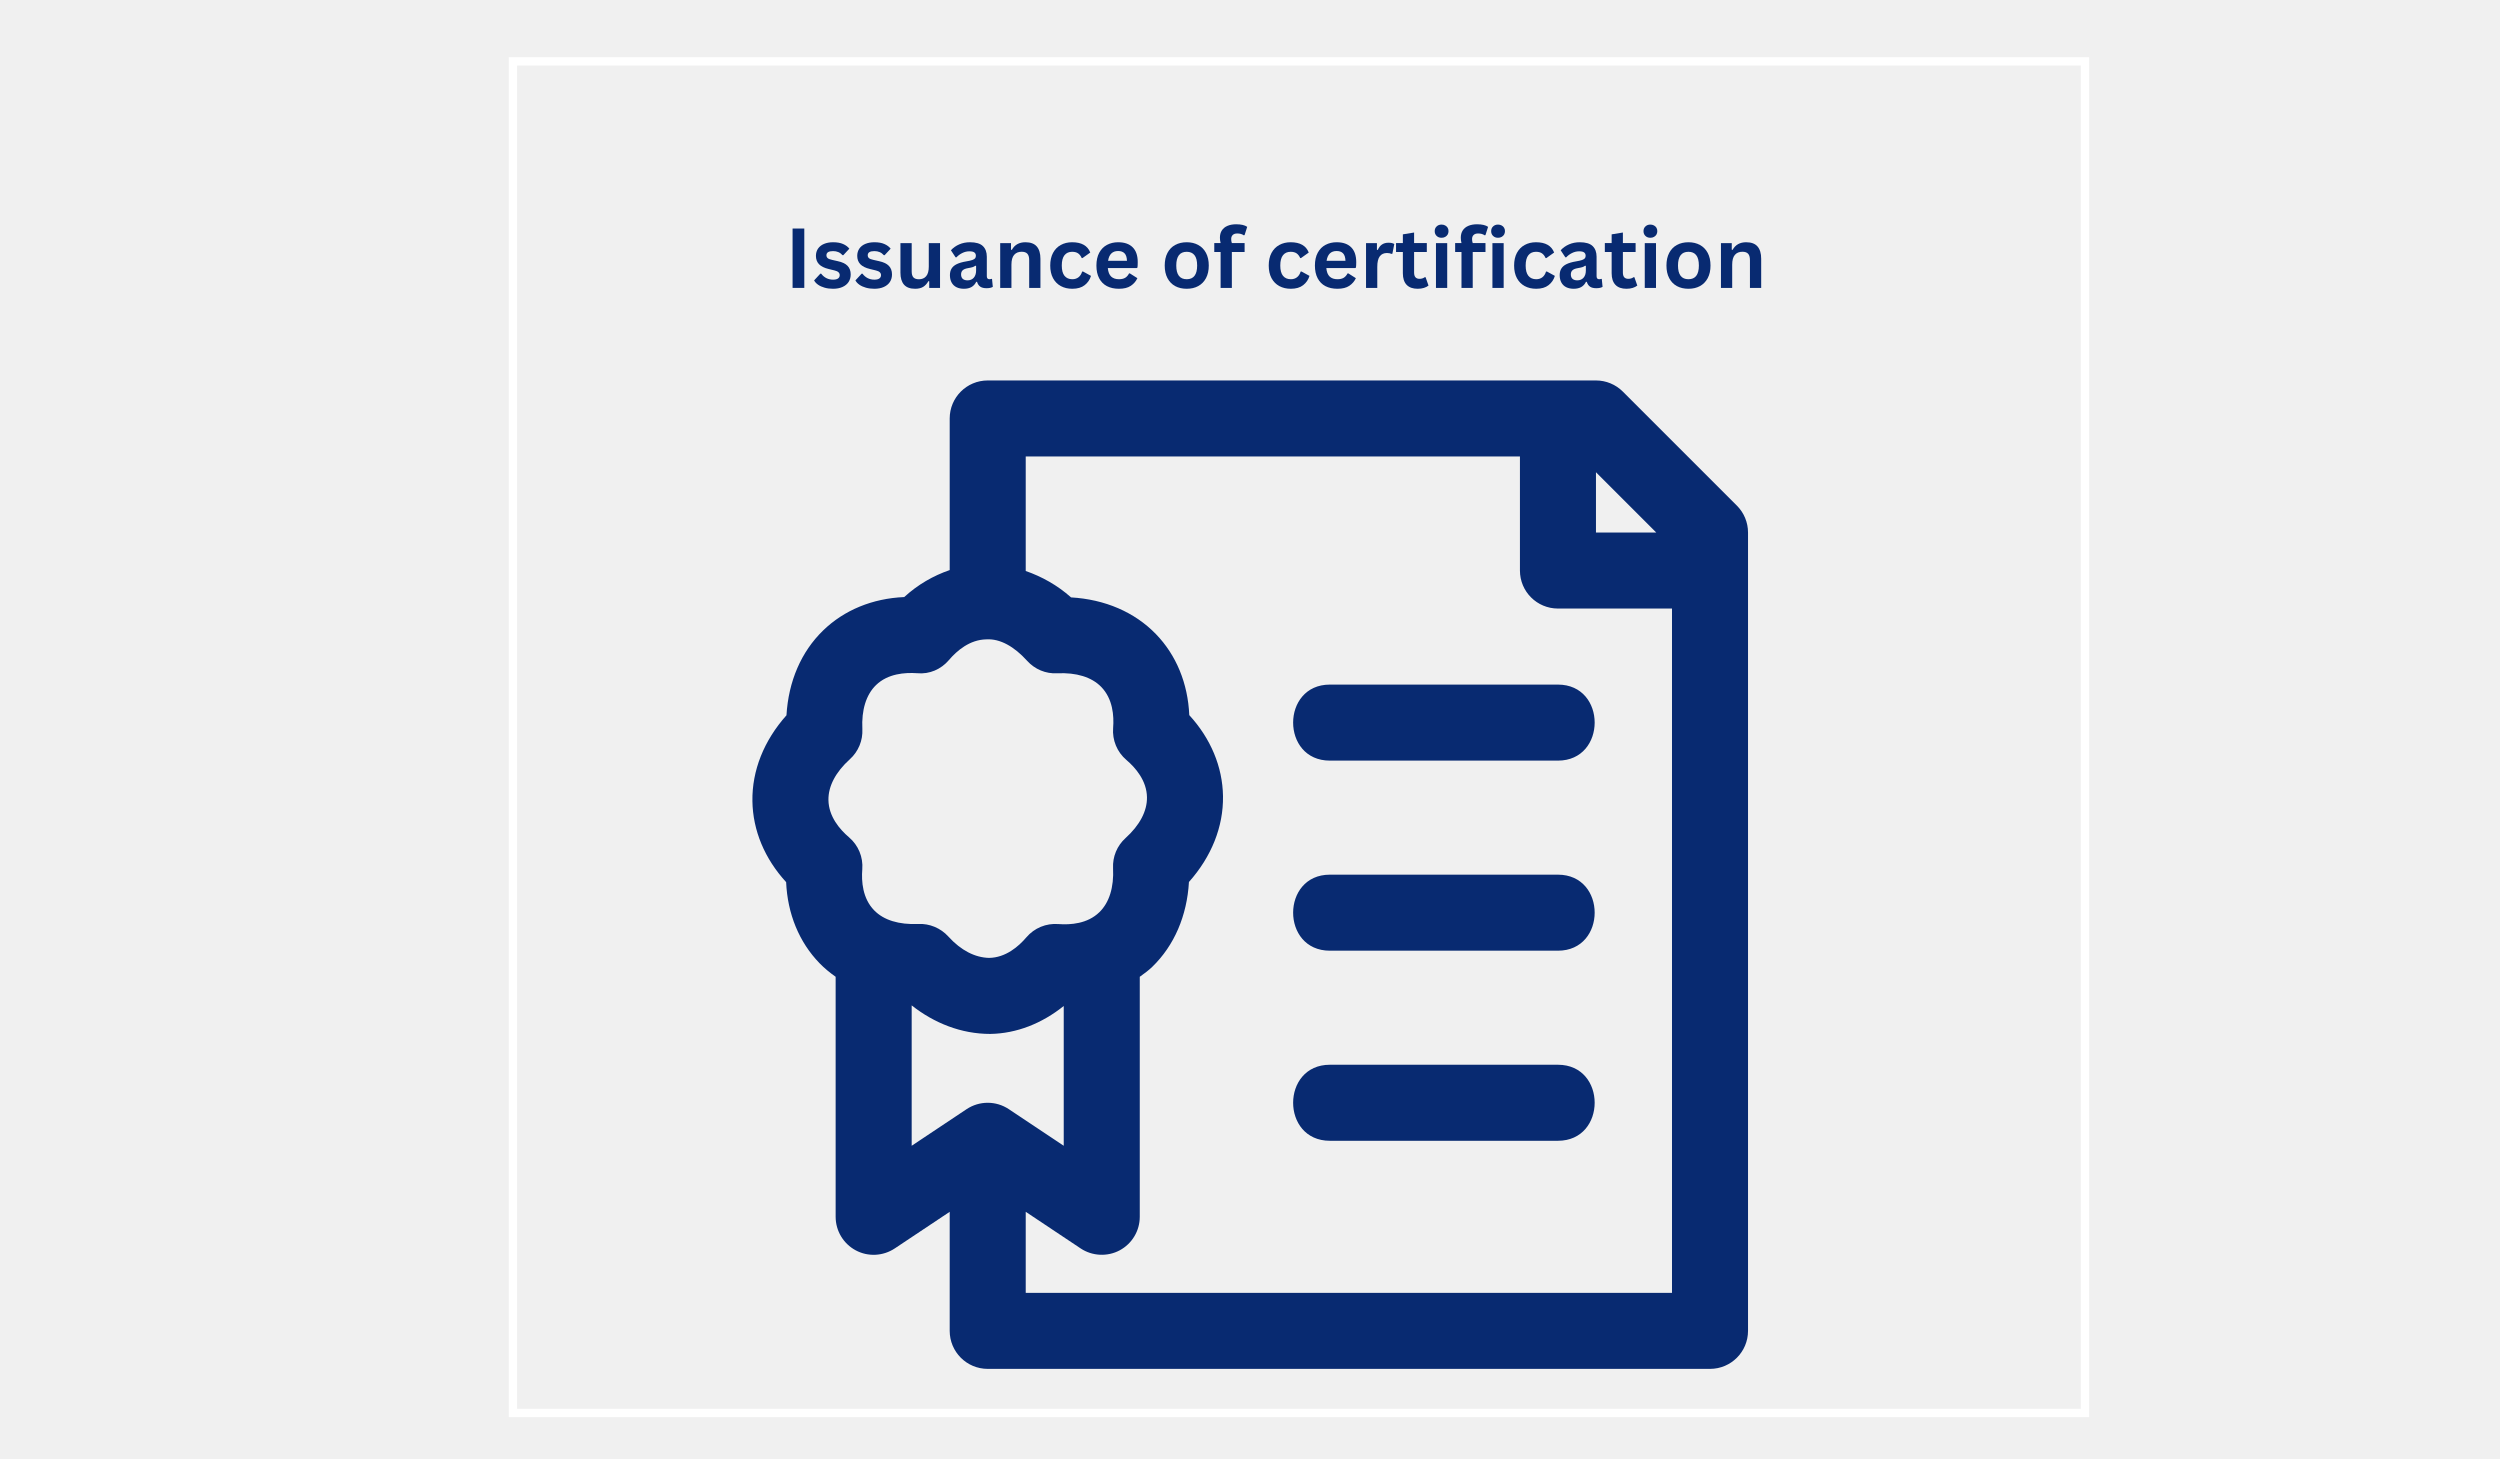
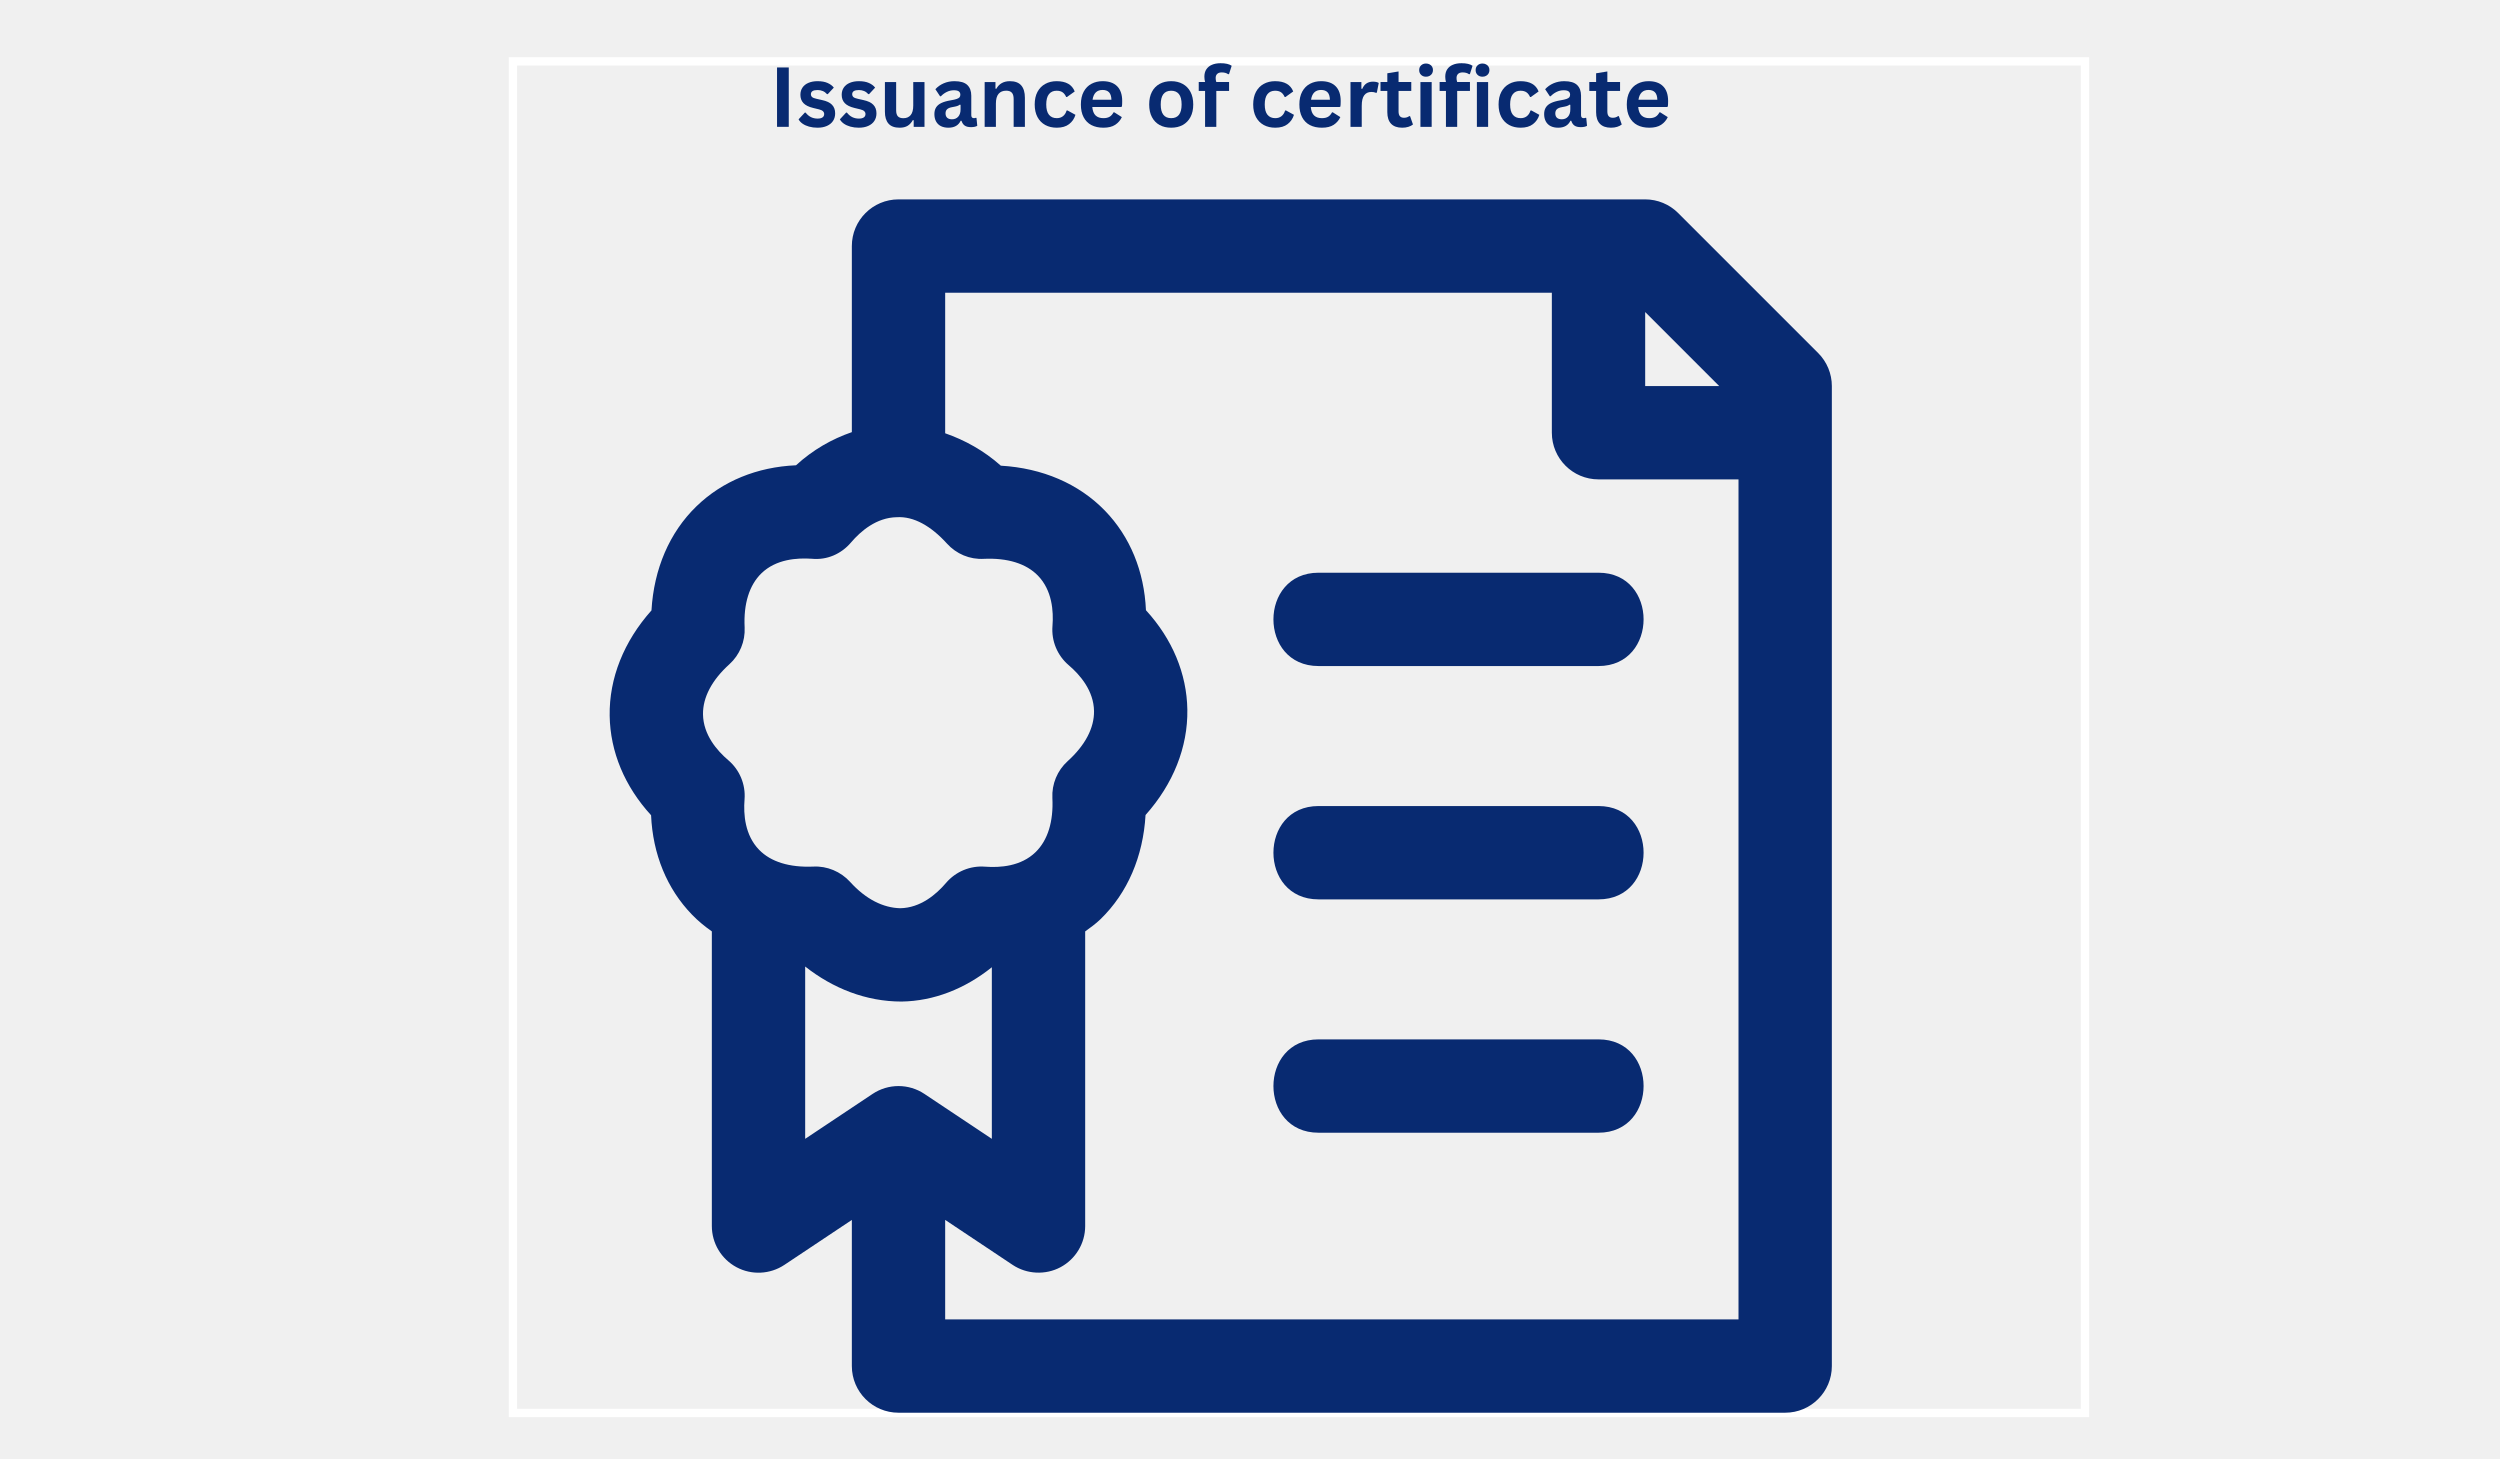
<svg xmlns="http://www.w3.org/2000/svg" width="1200" zoomAndPan="magnify" viewBox="0 0 900 525" height="700" preserveAspectRatio="xMidYMid meet" version="1.0">
  <defs>
    <g />
-     <clipPath id="b5e50df977">
+     <clipPath id="a120f65f49">
      <path d="M 183.16 20.602 L 752.078 20.602 L 752.078 510.168 L 183.16 510.168 Z M 183.16 20.602 " clip-rule="nonzero" />
    </clipPath>
-     <clipPath id="25ec6d4b54">
-       <path d="M 270.723 136 L 629.289 136 L 629.289 493 L 270.723 493 Z M 270.723 136 " clip-rule="nonzero" />
+     <clipPath id="7f73e84df6">
+       <path d="M 219.301 71 L 659.465 71 L 659.465 509 L 219.301 509 Z M 219.301 71 " clip-rule="nonzero" />
    </clipPath>
  </defs>
-   <g clip-path="url(#b5e50df977)">
+   <g clip-path="url(#a120f65f49)">
    <path stroke-linecap="butt" transform="matrix(0.748097, 0, 0, 0.748556, 183.1621, 20.60213)" fill="none" stroke-linejoin="miter" d="M -0.003 -0.001 L 760.484 -0.001 L 760.484 654.013 L -0.003 654.013 L -0.003 -0.001 " stroke="#ffffff" stroke-width="8" stroke-opacity="1" stroke-miterlimit="4" />
  </g>
  <g fill="#082a71" fill-opacity="1">
-     <g transform="translate(282.5485, 103.6461)">
+     <g transform="translate(276.9549, 45.66304)">
      <g>
        <path d="M 7 0 L 2.781 0 L 2.781 -21.375 L 7 -21.375 Z M 7 0 " />
      </g>
    </g>
-     <g transform="translate(292.3443, 103.6461)">
+     <g transform="translate(286.7507, 45.66304)">
      <g>
        <path d="M 7.547 0.312 C 6.441 0.312 5.43 0.18 4.516 -0.078 C 3.598 -0.336 2.816 -0.691 2.172 -1.141 C 1.523 -1.598 1.047 -2.117 0.734 -2.703 L 2.984 -5.125 L 3.281 -5.125 C 3.82 -4.406 4.457 -3.863 5.188 -3.5 C 5.914 -3.145 6.711 -2.969 7.578 -2.969 C 8.359 -2.969 8.945 -3.109 9.344 -3.391 C 9.75 -3.672 9.953 -4.078 9.953 -4.609 C 9.953 -5.016 9.805 -5.352 9.516 -5.625 C 9.234 -5.906 8.77 -6.125 8.125 -6.281 L 6 -6.797 C 4.395 -7.18 3.223 -7.766 2.484 -8.547 C 1.754 -9.328 1.391 -10.32 1.391 -11.531 C 1.391 -12.539 1.645 -13.414 2.156 -14.156 C 2.664 -14.895 3.383 -15.457 4.312 -15.844 C 5.25 -16.238 6.336 -16.438 7.578 -16.438 C 9.023 -16.438 10.223 -16.223 11.172 -15.797 C 12.129 -15.379 12.879 -14.82 13.422 -14.125 L 11.25 -11.781 L 10.969 -11.781 C 10.52 -12.289 10.016 -12.66 9.453 -12.891 C 8.891 -13.129 8.266 -13.25 7.578 -13.25 C 5.973 -13.25 5.172 -12.75 5.172 -11.75 C 5.172 -11.332 5.316 -10.988 5.609 -10.719 C 5.91 -10.457 6.438 -10.25 7.188 -10.094 L 9.188 -9.641 C 10.82 -9.297 12.016 -8.734 12.766 -7.953 C 13.523 -7.18 13.906 -6.145 13.906 -4.844 C 13.906 -3.812 13.648 -2.906 13.141 -2.125 C 12.629 -1.352 11.895 -0.754 10.938 -0.328 C 9.988 0.098 8.859 0.312 7.547 0.312 Z M 7.547 0.312 " />
      </g>
    </g>
-     <g transform="translate(307.2134, 103.6461)">
+     <g transform="translate(301.6198, 45.66304)">
      <g>
        <path d="M 7.547 0.312 C 6.441 0.312 5.43 0.18 4.516 -0.078 C 3.598 -0.336 2.816 -0.691 2.172 -1.141 C 1.523 -1.598 1.047 -2.117 0.734 -2.703 L 2.984 -5.125 L 3.281 -5.125 C 3.82 -4.406 4.457 -3.863 5.188 -3.5 C 5.914 -3.145 6.711 -2.969 7.578 -2.969 C 8.359 -2.969 8.945 -3.109 9.344 -3.391 C 9.75 -3.672 9.953 -4.078 9.953 -4.609 C 9.953 -5.016 9.805 -5.352 9.516 -5.625 C 9.234 -5.906 8.77 -6.125 8.125 -6.281 L 6 -6.797 C 4.395 -7.18 3.223 -7.766 2.484 -8.547 C 1.754 -9.328 1.391 -10.32 1.391 -11.531 C 1.391 -12.539 1.645 -13.414 2.156 -14.156 C 2.664 -14.895 3.383 -15.457 4.312 -15.844 C 5.25 -16.238 6.336 -16.438 7.578 -16.438 C 9.023 -16.438 10.223 -16.223 11.172 -15.797 C 12.129 -15.379 12.879 -14.82 13.422 -14.125 L 11.25 -11.781 L 10.969 -11.781 C 10.52 -12.289 10.016 -12.66 9.453 -12.891 C 8.891 -13.129 8.266 -13.25 7.578 -13.25 C 5.973 -13.25 5.172 -12.75 5.172 -11.75 C 5.172 -11.332 5.316 -10.988 5.609 -10.719 C 5.91 -10.457 6.438 -10.25 7.188 -10.094 L 9.188 -9.641 C 10.82 -9.297 12.016 -8.734 12.766 -7.953 C 13.523 -7.18 13.906 -6.145 13.906 -4.844 C 13.906 -3.812 13.648 -2.906 13.141 -2.125 C 12.629 -1.352 11.895 -0.754 10.938 -0.328 C 9.988 0.098 8.859 0.312 7.547 0.312 Z M 7.547 0.312 " />
      </g>
    </g>
-     <g transform="translate(322.0826, 103.6461)">
+     <g transform="translate(316.489, 45.66304)">
      <g>
        <path d="M 7.375 0.312 C 5.562 0.312 4.223 -0.18 3.359 -1.172 C 2.504 -2.16 2.078 -3.582 2.078 -5.438 L 2.078 -16.125 L 6.125 -16.125 L 6.125 -5.953 C 6.125 -4.961 6.332 -4.238 6.75 -3.781 C 7.176 -3.332 7.836 -3.109 8.734 -3.109 C 9.848 -3.109 10.719 -3.477 11.344 -4.219 C 11.969 -4.957 12.281 -6.113 12.281 -7.688 L 12.281 -16.125 L 16.328 -16.125 L 16.328 0 L 12.438 0 L 12.438 -2.375 L 12.141 -2.438 C 11.617 -1.508 10.984 -0.816 10.234 -0.359 C 9.492 0.086 8.539 0.312 7.375 0.312 Z M 7.375 0.312 " />
      </g>
    </g>
-     <g transform="translate(340.7385, 103.6461)">
+     <g transform="translate(335.1449, 45.66304)">
      <g>
        <path d="M 6.281 0.312 C 5.25 0.312 4.352 0.125 3.594 -0.25 C 2.832 -0.633 2.25 -1.195 1.844 -1.938 C 1.438 -2.676 1.234 -3.562 1.234 -4.594 C 1.234 -5.539 1.438 -6.336 1.844 -6.984 C 2.25 -7.641 2.879 -8.172 3.734 -8.578 C 4.598 -8.992 5.723 -9.316 7.109 -9.547 C 8.066 -9.703 8.797 -9.867 9.297 -10.047 C 9.805 -10.234 10.145 -10.441 10.312 -10.672 C 10.488 -10.91 10.578 -11.211 10.578 -11.578 C 10.578 -12.098 10.395 -12.492 10.031 -12.766 C 9.676 -13.035 9.082 -13.172 8.25 -13.172 C 7.352 -13.172 6.5 -12.969 5.688 -12.562 C 4.875 -12.164 4.172 -11.645 3.578 -11 L 3.281 -11 L 1.594 -13.547 C 2.414 -14.453 3.414 -15.16 4.594 -15.672 C 5.77 -16.18 7.055 -16.438 8.453 -16.438 C 10.586 -16.438 12.129 -15.984 13.078 -15.078 C 14.035 -14.172 14.516 -12.883 14.516 -11.219 L 14.516 -4.203 C 14.516 -3.484 14.832 -3.125 15.469 -3.125 C 15.707 -3.125 15.945 -3.172 16.188 -3.266 L 16.391 -3.203 L 16.672 -0.375 C 16.453 -0.227 16.141 -0.109 15.734 -0.016 C 15.336 0.066 14.898 0.109 14.422 0.109 C 13.461 0.109 12.711 -0.07 12.172 -0.438 C 11.629 -0.812 11.238 -1.391 11 -2.172 L 10.703 -2.203 C 9.91 -0.523 8.438 0.312 6.281 0.312 Z M 7.578 -2.719 C 8.504 -2.719 9.25 -3.031 9.812 -3.656 C 10.375 -4.289 10.656 -5.164 10.656 -6.281 L 10.656 -7.922 L 10.375 -7.984 C 10.133 -7.785 9.816 -7.617 9.422 -7.484 C 9.023 -7.359 8.457 -7.234 7.719 -7.109 C 6.844 -6.961 6.211 -6.707 5.828 -6.344 C 5.441 -5.988 5.25 -5.488 5.25 -4.844 C 5.25 -4.145 5.453 -3.613 5.859 -3.25 C 6.266 -2.895 6.836 -2.719 7.578 -2.719 Z M 7.578 -2.719 " />
      </g>
    </g>
-     <g transform="translate(357.7422, 103.6461)">
+     <g transform="translate(352.1486, 45.66304)">
      <g>
        <path d="M 2.328 0 L 2.328 -16.125 L 6.219 -16.125 L 6.219 -13.75 L 6.516 -13.688 C 7.523 -15.52 9.156 -16.438 11.406 -16.438 C 13.258 -16.438 14.625 -15.926 15.5 -14.906 C 16.375 -13.895 16.812 -12.422 16.812 -10.484 L 16.812 0 L 12.766 0 L 12.766 -9.984 C 12.766 -11.055 12.547 -11.828 12.109 -12.297 C 11.68 -12.773 11 -13.016 10.062 -13.016 C 8.895 -13.016 7.988 -12.641 7.344 -11.891 C 6.695 -11.141 6.375 -9.957 6.375 -8.344 L 6.375 0 Z M 2.328 0 " />
      </g>
    </g>
-     <g transform="translate(376.632, 103.6461)">
+     <g transform="translate(371.0384, 45.66304)">
      <g>
        <path d="M 9.406 0.312 C 7.844 0.312 6.461 -0.008 5.266 -0.656 C 4.066 -1.312 3.129 -2.266 2.453 -3.516 C 1.785 -4.773 1.453 -6.285 1.453 -8.047 C 1.453 -9.828 1.785 -11.344 2.453 -12.594 C 3.129 -13.852 4.062 -14.805 5.25 -15.453 C 6.438 -16.109 7.797 -16.438 9.328 -16.438 C 12.723 -16.438 14.898 -15.203 15.859 -12.734 L 13.078 -10.75 L 12.781 -10.75 C 12.445 -11.508 12.016 -12.07 11.484 -12.438 C 10.953 -12.812 10.234 -13 9.328 -13 C 8.16 -13 7.25 -12.594 6.594 -11.781 C 5.938 -10.969 5.609 -9.723 5.609 -8.047 C 5.609 -6.391 5.938 -5.156 6.594 -4.344 C 7.258 -3.531 8.195 -3.125 9.406 -3.125 C 10.281 -3.125 11.02 -3.359 11.625 -3.828 C 12.238 -4.305 12.676 -4.988 12.938 -5.875 L 13.25 -5.906 L 16.125 -4.328 C 15.719 -2.961 14.957 -1.848 13.844 -0.984 C 12.738 -0.117 11.258 0.312 9.406 0.312 Z M 9.406 0.312 " />
      </g>
    </g>
-     <g transform="translate(393.2556, 103.6461)">
+     <g transform="translate(387.662, 45.66304)">
      <g>
        <path d="M 15.938 -7.141 L 5.562 -7.141 C 5.688 -5.742 6.086 -4.723 6.766 -4.078 C 7.453 -3.441 8.383 -3.125 9.562 -3.125 C 10.488 -3.125 11.238 -3.297 11.812 -3.641 C 12.383 -3.992 12.848 -4.52 13.203 -5.219 L 13.5 -5.219 L 16.203 -3.5 C 15.672 -2.363 14.875 -1.441 13.812 -0.734 C 12.75 -0.035 11.332 0.312 9.562 0.312 C 7.895 0.312 6.453 -0.004 5.234 -0.641 C 4.023 -1.273 3.094 -2.219 2.438 -3.469 C 1.781 -4.719 1.453 -6.242 1.453 -8.047 C 1.453 -9.879 1.797 -11.426 2.484 -12.688 C 3.172 -13.945 4.102 -14.883 5.281 -15.5 C 6.469 -16.125 7.797 -16.438 9.266 -16.438 C 11.547 -16.438 13.289 -15.832 14.5 -14.625 C 15.719 -13.414 16.328 -11.641 16.328 -9.297 C 16.328 -8.453 16.297 -7.797 16.234 -7.328 Z M 12.453 -9.766 C 12.41 -10.992 12.125 -11.883 11.594 -12.438 C 11.062 -13 10.285 -13.281 9.266 -13.281 C 7.223 -13.281 6.02 -12.109 5.656 -9.766 Z M 12.453 -9.766 " />
      </g>
    </g>
-     <g transform="translate(410.7857, 103.6461)">
+     <g transform="translate(405.1921, 45.66304)">
      <g />
    </g>
-     <g transform="translate(417.8474, 103.6461)">
+     <g transform="translate(412.2538, 45.66304)">
      <g>
        <path d="M 9.375 0.312 C 7.789 0.312 6.398 -0.008 5.203 -0.656 C 4.016 -1.312 3.094 -2.266 2.438 -3.516 C 1.781 -4.766 1.453 -6.273 1.453 -8.047 C 1.453 -9.828 1.781 -11.344 2.438 -12.594 C 3.094 -13.852 4.016 -14.805 5.203 -15.453 C 6.398 -16.109 7.789 -16.438 9.375 -16.438 C 10.945 -16.438 12.328 -16.109 13.516 -15.453 C 14.711 -14.805 15.645 -13.852 16.312 -12.594 C 16.977 -11.344 17.312 -9.828 17.312 -8.047 C 17.312 -6.273 16.977 -4.766 16.312 -3.516 C 15.645 -2.266 14.711 -1.312 13.516 -0.656 C 12.328 -0.008 10.945 0.312 9.375 0.312 Z M 9.375 -3.125 C 11.875 -3.125 13.125 -4.766 13.125 -8.047 C 13.125 -9.754 12.801 -11.004 12.156 -11.797 C 11.52 -12.598 10.594 -13 9.375 -13 C 6.863 -13 5.609 -11.348 5.609 -8.047 C 5.609 -4.766 6.863 -3.125 9.375 -3.125 Z M 9.375 -3.125 " />
      </g>
    </g>
-     <g transform="translate(436.591, 103.6461)">
+     <g transform="translate(430.9974, 45.66304)">
      <g>
        <path d="M 2.828 0 L 2.828 -12.922 L 0.547 -12.922 L 0.547 -16.141 L 2.828 -16.141 C 2.66 -16.816 2.578 -17.453 2.578 -18.047 C 2.578 -19.078 2.805 -19.953 3.266 -20.672 C 3.734 -21.398 4.406 -21.953 5.281 -22.328 C 6.164 -22.711 7.211 -22.906 8.422 -22.906 C 10.203 -22.906 11.531 -22.598 12.406 -21.984 L 11.453 -19 L 11.156 -18.938 C 10.551 -19.375 9.773 -19.594 8.828 -19.594 C 8.098 -19.594 7.551 -19.41 7.188 -19.047 C 6.82 -18.691 6.641 -18.207 6.641 -17.594 C 6.641 -17.332 6.656 -17.094 6.688 -16.875 C 6.719 -16.656 6.781 -16.41 6.875 -16.141 L 11.469 -16.141 L 11.469 -12.922 L 6.875 -12.922 L 6.875 0 Z M 2.828 0 " />
      </g>
    </g>
-     <g transform="translate(448.229, 103.6461)">
+     <g transform="translate(442.6354, 45.66304)">
      <g />
    </g>
-     <g transform="translate(455.2908, 103.6461)">
+     <g transform="translate(449.6972, 45.66304)">
      <g>
        <path d="M 9.406 0.312 C 7.844 0.312 6.461 -0.008 5.266 -0.656 C 4.066 -1.312 3.129 -2.266 2.453 -3.516 C 1.785 -4.773 1.453 -6.285 1.453 -8.047 C 1.453 -9.828 1.785 -11.344 2.453 -12.594 C 3.129 -13.852 4.062 -14.805 5.25 -15.453 C 6.438 -16.109 7.797 -16.438 9.328 -16.438 C 12.723 -16.438 14.898 -15.203 15.859 -12.734 L 13.078 -10.75 L 12.781 -10.75 C 12.445 -11.508 12.016 -12.07 11.484 -12.438 C 10.953 -12.812 10.234 -13 9.328 -13 C 8.16 -13 7.25 -12.594 6.594 -11.781 C 5.938 -10.969 5.609 -9.723 5.609 -8.047 C 5.609 -6.391 5.938 -5.156 6.594 -4.344 C 7.258 -3.531 8.195 -3.125 9.406 -3.125 C 10.281 -3.125 11.02 -3.359 11.625 -3.828 C 12.238 -4.305 12.676 -4.988 12.938 -5.875 L 13.25 -5.906 L 16.125 -4.328 C 15.719 -2.961 14.957 -1.848 13.844 -0.984 C 12.738 -0.117 11.258 0.312 9.406 0.312 Z M 9.406 0.312 " />
      </g>
    </g>
-     <g transform="translate(471.9144, 103.6461)">
+     <g transform="translate(466.3208, 45.66304)">
      <g>
        <path d="M 15.938 -7.141 L 5.562 -7.141 C 5.688 -5.742 6.086 -4.723 6.766 -4.078 C 7.453 -3.441 8.383 -3.125 9.562 -3.125 C 10.488 -3.125 11.238 -3.297 11.812 -3.641 C 12.383 -3.992 12.848 -4.52 13.203 -5.219 L 13.5 -5.219 L 16.203 -3.5 C 15.672 -2.363 14.875 -1.441 13.812 -0.734 C 12.75 -0.035 11.332 0.312 9.562 0.312 C 7.895 0.312 6.453 -0.004 5.234 -0.641 C 4.023 -1.273 3.094 -2.219 2.438 -3.469 C 1.781 -4.719 1.453 -6.242 1.453 -8.047 C 1.453 -9.879 1.797 -11.426 2.484 -12.688 C 3.172 -13.945 4.102 -14.883 5.281 -15.5 C 6.469 -16.125 7.797 -16.438 9.266 -16.438 C 11.547 -16.438 13.289 -15.832 14.5 -14.625 C 15.719 -13.414 16.328 -11.641 16.328 -9.297 C 16.328 -8.453 16.297 -7.797 16.234 -7.328 Z M 12.453 -9.766 C 12.41 -10.992 12.125 -11.883 11.594 -12.438 C 11.062 -13 10.285 -13.281 9.266 -13.281 C 7.223 -13.281 6.02 -12.109 5.656 -9.766 Z M 12.453 -9.766 " />
      </g>
    </g>
-     <g transform="translate(489.4445, 103.6461)">
+     <g transform="translate(483.8509, 45.66304)">
      <g>
        <path d="M 2.328 0 L 2.328 -16.125 L 6.25 -16.125 L 6.25 -13.719 L 6.562 -13.672 C 6.945 -14.566 7.457 -15.223 8.094 -15.641 C 8.727 -16.055 9.5 -16.266 10.406 -16.266 C 11.32 -16.266 12.02 -16.109 12.5 -15.797 L 11.812 -12.312 L 11.5 -12.25 C 11.238 -12.352 10.984 -12.43 10.734 -12.484 C 10.492 -12.535 10.203 -12.562 9.859 -12.562 C 8.723 -12.562 7.859 -12.16 7.266 -11.359 C 6.672 -10.566 6.375 -9.297 6.375 -7.547 L 6.375 0 Z M 2.328 0 " />
      </g>
    </g>
-     <g transform="translate(502.0913, 103.6461)">
+     <g transform="translate(496.4977, 45.66304)">
      <g>
        <path d="M 11.125 -3.844 L 12.172 -0.844 C 11.734 -0.488 11.18 -0.207 10.516 0 C 9.859 0.207 9.113 0.312 8.281 0.312 C 6.531 0.312 5.203 -0.16 4.297 -1.109 C 3.391 -2.066 2.938 -3.453 2.938 -5.266 L 2.938 -12.922 L 0.484 -12.922 L 0.484 -16.141 L 2.938 -16.141 L 2.938 -19.281 L 6.984 -19.938 L 6.984 -16.141 L 11.562 -16.141 L 11.562 -12.922 L 6.984 -12.922 L 6.984 -5.562 C 6.984 -4.758 7.148 -4.176 7.484 -3.812 C 7.816 -3.445 8.301 -3.266 8.938 -3.266 C 9.656 -3.266 10.281 -3.457 10.812 -3.844 Z M 11.125 -3.844 " />
      </g>
    </g>
-     <g transform="translate(514.6211, 103.6461)">
+     <g transform="translate(509.0275, 45.66304)">
      <g>
        <path d="M 4.344 -18.047 C 3.613 -18.047 3.02 -18.27 2.562 -18.719 C 2.102 -19.164 1.875 -19.738 1.875 -20.438 C 1.875 -21.125 2.102 -21.688 2.562 -22.125 C 3.02 -22.57 3.613 -22.797 4.344 -22.797 C 4.832 -22.797 5.266 -22.691 5.641 -22.484 C 6.023 -22.285 6.32 -22.008 6.531 -21.656 C 6.738 -21.301 6.844 -20.895 6.844 -20.438 C 6.844 -19.977 6.738 -19.566 6.531 -19.203 C 6.32 -18.848 6.023 -18.566 5.641 -18.359 C 5.266 -18.148 4.832 -18.047 4.344 -18.047 Z M 2.328 0 L 2.328 -16.125 L 6.375 -16.125 L 6.375 0 Z M 2.328 0 " />
      </g>
    </g>
-     <g transform="translate(523.3057, 103.6461)">
+     <g transform="translate(517.7121, 45.66304)">
      <g>
        <path d="M 2.828 0 L 2.828 -12.922 L 0.547 -12.922 L 0.547 -16.141 L 2.828 -16.141 C 2.66 -16.816 2.578 -17.453 2.578 -18.047 C 2.578 -19.078 2.805 -19.953 3.266 -20.672 C 3.734 -21.398 4.406 -21.953 5.281 -22.328 C 6.164 -22.711 7.211 -22.906 8.422 -22.906 C 10.203 -22.906 11.531 -22.598 12.406 -21.984 L 11.453 -19 L 11.156 -18.938 C 10.551 -19.375 9.773 -19.594 8.828 -19.594 C 8.098 -19.594 7.551 -19.41 7.188 -19.047 C 6.82 -18.691 6.641 -18.207 6.641 -17.594 C 6.641 -17.332 6.656 -17.094 6.688 -16.875 C 6.719 -16.656 6.781 -16.41 6.875 -16.141 L 11.469 -16.141 L 11.469 -12.922 L 6.875 -12.922 L 6.875 0 Z M 2.828 0 " />
      </g>
    </g>
-     <g transform="translate(534.9437, 103.6461)">
+     <g transform="translate(529.3501, 45.66304)">
      <g>
        <path d="M 4.344 -18.047 C 3.613 -18.047 3.02 -18.27 2.562 -18.719 C 2.102 -19.164 1.875 -19.738 1.875 -20.438 C 1.875 -21.125 2.102 -21.688 2.562 -22.125 C 3.02 -22.57 3.613 -22.797 4.344 -22.797 C 4.832 -22.797 5.266 -22.691 5.641 -22.484 C 6.023 -22.285 6.32 -22.008 6.531 -21.656 C 6.738 -21.301 6.844 -20.895 6.844 -20.438 C 6.844 -19.977 6.738 -19.566 6.531 -19.203 C 6.32 -18.848 6.023 -18.566 5.641 -18.359 C 5.266 -18.148 4.832 -18.047 4.344 -18.047 Z M 2.328 0 L 2.328 -16.125 L 6.375 -16.125 L 6.375 0 Z M 2.328 0 " />
      </g>
    </g>
-     <g transform="translate(543.6284, 103.6461)">
+     <g transform="translate(538.0348, 45.66304)">
      <g>
        <path d="M 9.406 0.312 C 7.844 0.312 6.461 -0.008 5.266 -0.656 C 4.066 -1.312 3.129 -2.266 2.453 -3.516 C 1.785 -4.773 1.453 -6.285 1.453 -8.047 C 1.453 -9.828 1.785 -11.344 2.453 -12.594 C 3.129 -13.852 4.062 -14.805 5.25 -15.453 C 6.438 -16.109 7.797 -16.438 9.328 -16.438 C 12.723 -16.438 14.898 -15.203 15.859 -12.734 L 13.078 -10.75 L 12.781 -10.75 C 12.445 -11.508 12.016 -12.07 11.484 -12.438 C 10.953 -12.812 10.234 -13 9.328 -13 C 8.16 -13 7.25 -12.594 6.594 -11.781 C 5.938 -10.969 5.609 -9.723 5.609 -8.047 C 5.609 -6.391 5.938 -5.156 6.594 -4.344 C 7.258 -3.531 8.195 -3.125 9.406 -3.125 C 10.281 -3.125 11.02 -3.359 11.625 -3.828 C 12.238 -4.305 12.676 -4.988 12.938 -5.875 L 13.25 -5.906 L 16.125 -4.328 C 15.719 -2.961 14.957 -1.848 13.844 -0.984 C 12.738 -0.117 11.258 0.312 9.406 0.312 Z M 9.406 0.312 " />
      </g>
    </g>
-     <g transform="translate(560.252, 103.6461)">
+     <g transform="translate(554.6584, 45.66304)">
      <g>
        <path d="M 6.281 0.312 C 5.25 0.312 4.352 0.125 3.594 -0.25 C 2.832 -0.633 2.25 -1.195 1.844 -1.938 C 1.438 -2.676 1.234 -3.562 1.234 -4.594 C 1.234 -5.539 1.438 -6.336 1.844 -6.984 C 2.25 -7.641 2.879 -8.172 3.734 -8.578 C 4.598 -8.992 5.723 -9.316 7.109 -9.547 C 8.066 -9.703 8.797 -9.867 9.297 -10.047 C 9.805 -10.234 10.145 -10.441 10.312 -10.672 C 10.488 -10.91 10.578 -11.211 10.578 -11.578 C 10.578 -12.098 10.395 -12.492 10.031 -12.766 C 9.676 -13.035 9.082 -13.172 8.25 -13.172 C 7.352 -13.172 6.5 -12.969 5.688 -12.562 C 4.875 -12.164 4.172 -11.645 3.578 -11 L 3.281 -11 L 1.594 -13.547 C 2.414 -14.453 3.414 -15.16 4.594 -15.672 C 5.77 -16.18 7.055 -16.438 8.453 -16.438 C 10.586 -16.438 12.129 -15.984 13.078 -15.078 C 14.035 -14.172 14.516 -12.883 14.516 -11.219 L 14.516 -4.203 C 14.516 -3.484 14.832 -3.125 15.469 -3.125 C 15.707 -3.125 15.945 -3.172 16.188 -3.266 L 16.391 -3.203 L 16.672 -0.375 C 16.453 -0.227 16.141 -0.109 15.734 -0.016 C 15.336 0.066 14.898 0.109 14.422 0.109 C 13.461 0.109 12.711 -0.07 12.172 -0.438 C 11.629 -0.812 11.238 -1.391 11 -2.172 L 10.703 -2.203 C 9.91 -0.523 8.438 0.312 6.281 0.312 Z M 7.578 -2.719 C 8.504 -2.719 9.25 -3.031 9.812 -3.656 C 10.375 -4.289 10.656 -5.164 10.656 -6.281 L 10.656 -7.922 L 10.375 -7.984 C 10.133 -7.785 9.816 -7.617 9.422 -7.484 C 9.023 -7.359 8.457 -7.234 7.719 -7.109 C 6.844 -6.961 6.211 -6.707 5.828 -6.344 C 5.441 -5.988 5.25 -5.488 5.25 -4.844 C 5.25 -4.145 5.453 -3.613 5.859 -3.25 C 6.266 -2.895 6.836 -2.719 7.578 -2.719 Z M 7.578 -2.719 " />
      </g>
    </g>
-     <g transform="translate(577.2557, 103.6461)">
+     <g transform="translate(571.6621, 45.66304)">
      <g>
        <path d="M 11.125 -3.844 L 12.172 -0.844 C 11.734 -0.488 11.18 -0.207 10.516 0 C 9.859 0.207 9.113 0.312 8.281 0.312 C 6.531 0.312 5.203 -0.16 4.297 -1.109 C 3.391 -2.066 2.938 -3.453 2.938 -5.266 L 2.938 -12.922 L 0.484 -12.922 L 0.484 -16.141 L 2.938 -16.141 L 2.938 -19.281 L 6.984 -19.938 L 6.984 -16.141 L 11.562 -16.141 L 11.562 -12.922 L 6.984 -12.922 L 6.984 -5.562 C 6.984 -4.758 7.148 -4.176 7.484 -3.812 C 7.816 -3.445 8.301 -3.266 8.938 -3.266 C 9.656 -3.266 10.281 -3.457 10.812 -3.844 Z M 11.125 -3.844 " />
      </g>
    </g>
-     <g transform="translate(589.7856, 103.6461)">
+     <g transform="translate(584.192, 45.66304)">
      <g>
-         <path d="M 4.344 -18.047 C 3.613 -18.047 3.02 -18.27 2.562 -18.719 C 2.102 -19.164 1.875 -19.738 1.875 -20.438 C 1.875 -21.125 2.102 -21.688 2.562 -22.125 C 3.02 -22.57 3.613 -22.797 4.344 -22.797 C 4.832 -22.797 5.266 -22.691 5.641 -22.484 C 6.023 -22.285 6.32 -22.008 6.531 -21.656 C 6.738 -21.301 6.844 -20.895 6.844 -20.438 C 6.844 -19.977 6.738 -19.566 6.531 -19.203 C 6.32 -18.848 6.023 -18.566 5.641 -18.359 C 5.266 -18.148 4.832 -18.047 4.344 -18.047 Z M 2.328 0 L 2.328 -16.125 L 6.375 -16.125 L 6.375 0 Z M 2.328 0 " />
-       </g>
-     </g>
-     <g transform="translate(598.4702, 103.6461)">
-       <g>
-         <path d="M 9.375 0.312 C 7.789 0.312 6.398 -0.008 5.203 -0.656 C 4.016 -1.312 3.094 -2.266 2.438 -3.516 C 1.781 -4.766 1.453 -6.273 1.453 -8.047 C 1.453 -9.828 1.781 -11.344 2.438 -12.594 C 3.094 -13.852 4.016 -14.805 5.203 -15.453 C 6.398 -16.109 7.789 -16.438 9.375 -16.438 C 10.945 -16.438 12.328 -16.109 13.516 -15.453 C 14.711 -14.805 15.645 -13.852 16.312 -12.594 C 16.977 -11.344 17.312 -9.828 17.312 -8.047 C 17.312 -6.273 16.977 -4.766 16.312 -3.516 C 15.645 -2.266 14.711 -1.312 13.516 -0.656 C 12.328 -0.008 10.945 0.312 9.375 0.312 Z M 9.375 -3.125 C 11.875 -3.125 13.125 -4.766 13.125 -8.047 C 13.125 -9.754 12.801 -11.004 12.156 -11.797 C 11.52 -12.598 10.594 -13 9.375 -13 C 6.863 -13 5.609 -11.348 5.609 -8.047 C 5.609 -4.766 6.863 -3.125 9.375 -3.125 Z M 9.375 -3.125 " />
-       </g>
-     </g>
-     <g transform="translate(617.2138, 103.6461)">
-       <g>
-         <path d="M 2.328 0 L 2.328 -16.125 L 6.219 -16.125 L 6.219 -13.75 L 6.516 -13.688 C 7.523 -15.52 9.156 -16.438 11.406 -16.438 C 13.258 -16.438 14.625 -15.926 15.5 -14.906 C 16.375 -13.895 16.812 -12.422 16.812 -10.484 L 16.812 0 L 12.766 0 L 12.766 -9.984 C 12.766 -11.055 12.547 -11.828 12.109 -12.297 C 11.68 -12.773 11 -13.016 10.062 -13.016 C 8.895 -13.016 7.988 -12.641 7.344 -11.891 C 6.695 -11.141 6.375 -9.957 6.375 -8.344 L 6.375 0 Z M 2.328 0 " />
+         <path d="M 15.938 -7.141 L 5.562 -7.141 C 5.688 -5.742 6.086 -4.723 6.766 -4.078 C 7.453 -3.441 8.383 -3.125 9.562 -3.125 C 10.488 -3.125 11.238 -3.297 11.812 -3.641 C 12.383 -3.992 12.848 -4.52 13.203 -5.219 L 13.5 -5.219 L 16.203 -3.5 C 15.672 -2.363 14.875 -1.441 13.812 -0.734 C 12.75 -0.035 11.332 0.312 9.562 0.312 C 7.895 0.312 6.453 -0.004 5.234 -0.641 C 4.023 -1.273 3.094 -2.219 2.438 -3.469 C 1.781 -4.719 1.453 -6.242 1.453 -8.047 C 1.453 -9.879 1.797 -11.426 2.484 -12.688 C 3.172 -13.945 4.102 -14.883 5.281 -15.5 C 6.469 -16.125 7.797 -16.438 9.266 -16.438 C 11.547 -16.438 13.289 -15.832 14.5 -14.625 C 15.719 -13.414 16.328 -11.641 16.328 -9.297 C 16.328 -8.453 16.297 -7.797 16.234 -7.328 Z M 12.453 -9.766 C 12.41 -10.992 12.125 -11.883 11.594 -12.438 C 11.062 -13 10.285 -13.281 9.266 -13.281 C 7.223 -13.281 6.02 -12.109 5.656 -9.766 Z M 12.453 -9.766 " />
      </g>
    </g>
  </g>
-   <g clip-path="url(#25ec6d4b54)">
-     <path fill="#082a71" d="M 625.281 182.031 L 584.223 140.977 C 581.656 138.41 578.176 136.965 574.547 136.965 L 355.574 136.965 C 348.016 136.965 341.891 143.094 341.891 150.652 L 341.891 205.227 C 336.023 207.246 330.453 210.418 325.516 214.941 C 314.109 215.438 303.918 219.602 296.32 226.973 C 288.41 234.645 283.84 245.32 283.129 257.504 C 275.016 266.605 270.699 277.391 270.867 288.402 C 271.027 298.988 275.289 309.145 283.008 317.566 C 283.504 328.973 287.668 339.164 295.039 346.762 C 296.805 348.582 298.766 350.18 300.832 351.641 L 300.832 438.051 C 300.832 443.098 303.613 447.734 308.062 450.121 C 312.484 452.492 317.891 452.238 322.109 449.438 L 341.891 436.25 L 341.891 479.109 C 341.891 486.668 348.016 492.797 355.574 492.797 L 615.605 492.797 C 623.164 492.797 629.289 486.668 629.289 479.109 L 629.289 191.707 C 629.289 188.078 627.848 184.598 625.281 182.031 Z M 574.547 170.004 L 596.25 191.707 L 574.547 191.707 Z M 314.684 327.703 C 310.527 323.422 310.074 317.32 310.422 312.957 C 310.773 308.57 309.004 304.289 305.656 301.441 C 302.32 298.602 298.324 293.965 298.238 287.996 C 298.164 283.023 300.832 277.945 305.965 273.309 C 309.012 270.555 310.656 266.578 310.449 262.477 C 310.105 255.566 311.812 250.078 315.379 246.617 C 319.668 242.469 325.785 242.062 330.129 242.355 C 334.633 242.801 338.797 240.938 341.641 237.59 C 344.48 234.258 349.121 230.262 355.086 230.172 C 360.039 229.867 365.133 232.766 369.773 237.898 C 372.527 240.938 376.473 242.621 380.609 242.383 C 387.492 242.066 393.004 243.738 396.465 247.312 C 400.621 251.598 401.074 257.699 400.727 262.062 C 400.375 266.445 402.145 270.73 405.492 273.574 C 408.828 276.414 412.824 281.055 412.91 287.02 C 412.984 291.992 410.316 297.07 405.188 301.711 C 402.137 304.461 400.496 308.438 400.703 312.543 C 401.043 319.449 399.34 324.938 395.77 328.398 C 391.492 332.562 385.398 332.988 381.023 332.664 C 376.605 332.309 372.359 334.086 369.508 337.426 C 366.668 340.762 362.031 344.758 356.062 344.844 C 351.09 344.719 346.012 342.246 341.375 337.121 C 338.656 334.117 334.594 332.398 330.543 332.637 C 323.625 332.922 318.145 331.273 314.684 327.703 Z M 347.984 399.293 L 328.203 412.477 L 328.203 361.941 C 336.34 368.348 346.059 372.215 356.469 372.215 C 365.98 372.07 375.074 368.457 382.945 362.156 L 382.945 412.477 L 363.168 399.293 C 358.57 396.234 352.582 396.234 347.984 399.293 Z M 601.918 465.422 L 369.262 465.422 L 369.262 436.25 L 389.039 449.438 C 393.199 452.215 398.691 452.48 403.086 450.121 C 407.539 447.734 410.316 443.098 410.316 438.051 L 410.316 351.645 C 411.875 350.516 413.438 349.395 414.828 348.047 C 422.742 340.375 427.312 329.695 428.02 317.512 C 436.133 308.41 440.449 297.625 440.281 286.613 C 440.121 276.027 435.859 265.871 428.141 257.449 C 427.645 246.043 423.48 235.852 416.113 228.254 C 408.441 220.344 397.762 215.773 385.578 215.062 C 380.617 210.641 375.027 207.57 369.262 205.559 L 369.262 164.336 L 547.176 164.336 L 547.176 205.395 C 547.176 212.953 553.305 219.078 560.859 219.078 L 601.918 219.078 Z M 560.859 246.453 C 578.504 246.453 578.473 273.824 560.859 273.824 L 478.746 273.824 C 461.105 273.824 461.137 246.453 478.746 246.453 Z M 560.859 342.25 L 478.746 342.25 C 461.105 342.25 461.137 314.879 478.746 314.879 L 560.859 314.879 C 578.504 314.879 578.473 342.25 560.859 342.25 Z M 560.859 410.68 L 478.746 410.68 C 461.105 410.68 461.137 383.309 478.746 383.309 L 560.859 383.309 C 578.504 383.309 578.473 410.68 560.859 410.68 Z M 560.859 410.68 " fill-opacity="1" fill-rule="nonzero" />
+   <g clip-path="url(#7f73e84df6)">
+     <path fill="#082a71" d="M 654.543 127.098 L 604.141 76.699 C 600.992 73.547 596.719 71.777 592.266 71.777 L 323.465 71.777 C 314.184 71.777 306.664 79.297 306.664 88.578 L 306.664 155.57 C 299.465 158.051 292.625 161.945 286.566 167.5 C 272.562 168.105 260.051 173.215 250.727 182.266 C 241.012 191.684 235.402 204.789 234.531 219.746 C 224.574 230.918 219.273 244.156 219.48 257.676 C 219.676 270.672 224.91 283.141 234.387 293.477 C 234.992 307.477 240.102 319.988 249.152 329.312 C 251.316 331.551 253.727 333.512 256.262 335.305 L 256.262 441.379 C 256.262 447.57 259.676 453.266 265.137 456.191 C 270.57 459.105 277.207 458.793 282.383 455.355 L 306.664 439.168 L 306.664 491.777 C 306.664 501.055 314.184 508.578 323.465 508.578 L 642.664 508.578 C 651.941 508.578 659.465 501.055 659.465 491.777 L 659.465 138.977 C 659.465 134.523 657.691 130.25 654.543 127.098 Z M 592.266 112.332 L 618.906 138.977 L 592.266 138.977 Z M 273.27 305.918 C 268.164 300.66 267.609 293.172 268.035 287.816 C 268.469 282.434 266.297 277.176 262.188 273.68 C 258.094 270.195 253.188 264.5 253.082 257.176 C 252.988 251.074 256.262 244.84 262.562 239.145 C 266.305 235.766 268.32 230.883 268.066 225.848 C 267.648 217.367 269.742 210.633 274.121 206.383 C 279.387 201.289 286.895 200.789 292.227 201.148 C 297.754 201.699 302.863 199.41 306.359 195.301 C 309.848 191.207 315.539 186.301 322.863 186.195 C 328.941 185.816 335.195 189.379 340.895 195.676 C 344.273 199.41 349.113 201.477 354.191 201.18 C 362.641 200.797 369.41 202.848 373.66 207.234 C 378.762 212.492 379.316 219.984 378.891 225.34 C 378.457 230.723 380.633 235.98 384.742 239.473 C 388.832 242.961 393.738 248.652 393.848 255.977 C 393.938 262.082 390.664 268.316 384.363 274.008 C 380.621 277.387 378.605 282.27 378.859 287.305 C 379.277 295.789 377.184 302.523 372.805 306.773 C 367.555 311.883 360.074 312.406 354.699 312.004 C 349.277 311.57 344.07 313.754 340.566 317.855 C 337.082 321.949 331.387 326.852 324.062 326.961 C 317.957 326.805 311.723 323.77 306.031 317.477 C 302.695 313.789 297.711 311.68 292.734 311.973 C 284.242 312.324 277.516 310.301 273.27 305.918 Z M 314.145 393.801 L 289.863 409.984 L 289.863 347.949 C 299.848 355.812 311.781 360.559 324.562 360.559 C 336.238 360.383 347.402 355.945 357.062 348.211 L 357.062 409.984 L 332.781 393.801 C 327.137 390.043 319.789 390.043 314.145 393.801 Z M 625.863 474.977 L 340.262 474.977 L 340.262 439.168 L 364.543 455.355 C 369.652 458.766 376.391 459.086 381.789 456.191 C 387.25 453.266 390.664 447.57 390.664 441.379 L 390.664 335.309 C 392.574 333.922 394.496 332.547 396.199 330.891 C 405.914 321.473 411.523 308.363 412.395 293.41 C 422.352 282.234 427.652 268.996 427.445 255.477 C 427.25 242.484 422.016 230.016 412.543 219.68 C 411.934 205.676 406.824 193.168 397.773 183.84 C 388.359 174.129 375.25 168.516 360.297 167.645 C 354.203 162.215 347.344 158.445 340.262 155.977 L 340.262 105.375 L 558.664 105.375 L 558.664 155.777 C 558.664 165.055 566.188 172.578 575.465 172.578 L 625.863 172.578 Z M 575.465 206.176 C 597.121 206.176 597.082 239.777 575.465 239.777 L 474.664 239.777 C 453.008 239.777 453.043 206.176 474.664 206.176 Z M 575.465 323.777 L 474.664 323.777 C 453.008 323.777 453.043 290.176 474.664 290.176 L 575.465 290.176 C 597.121 290.176 597.082 323.777 575.465 323.777 Z M 575.465 407.777 L 474.664 407.777 C 453.008 407.777 453.043 374.176 474.664 374.176 L 575.465 374.176 C 597.121 374.176 597.082 407.777 575.465 407.777 Z M 575.465 407.777 " fill-opacity="1" fill-rule="nonzero" />
  </g>
</svg>
